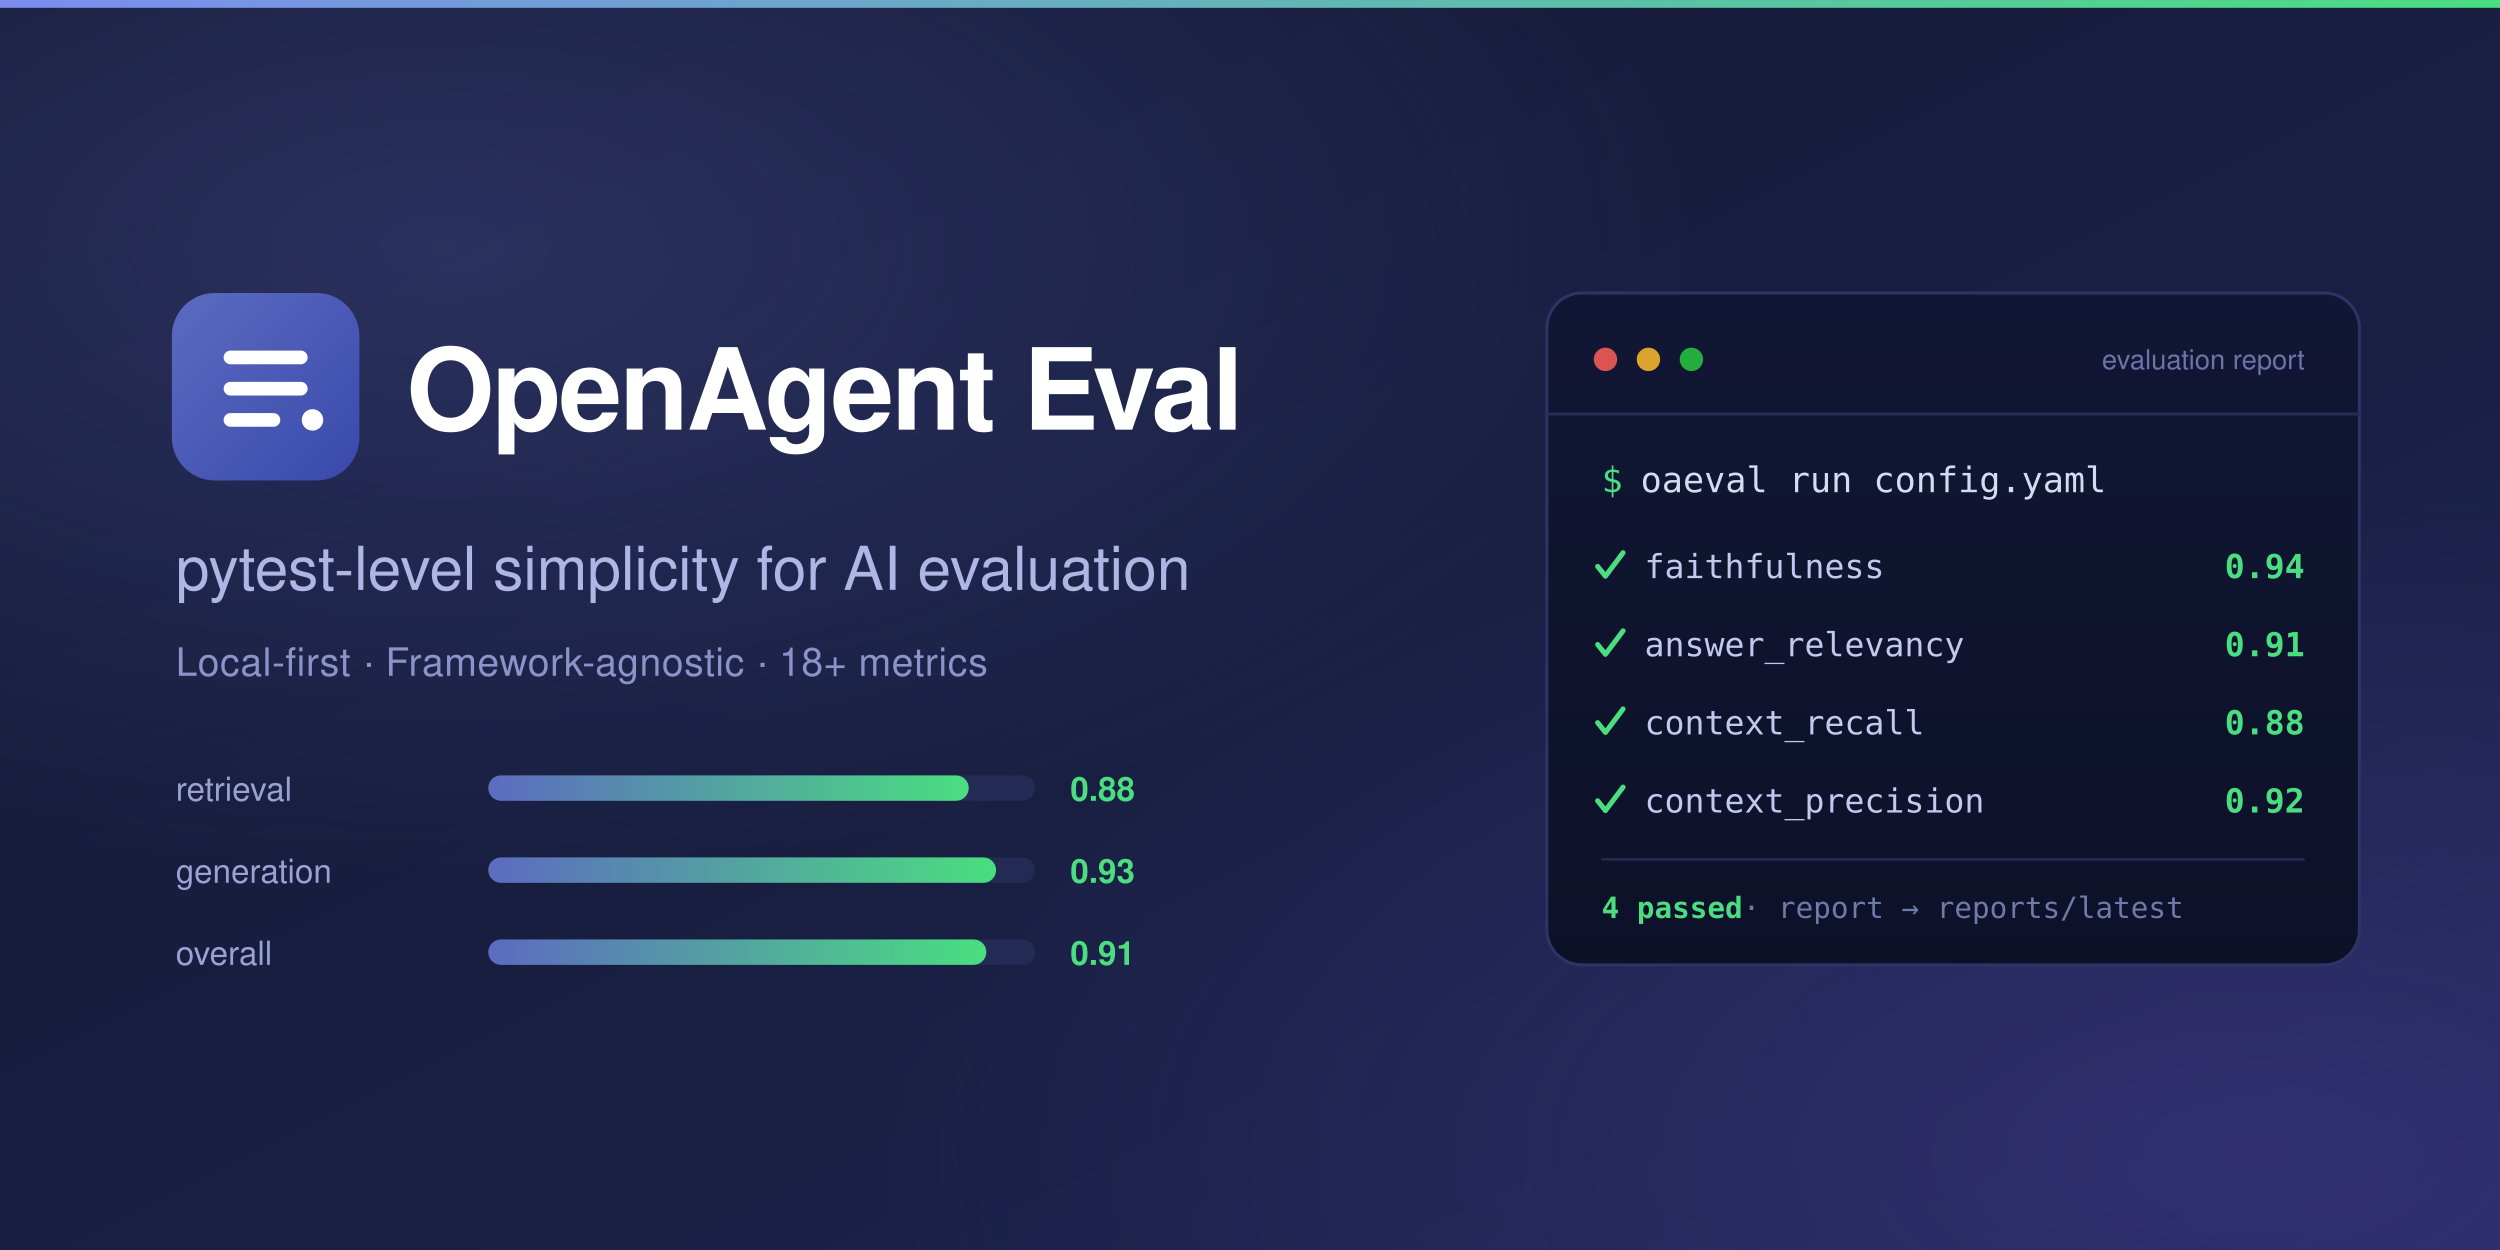
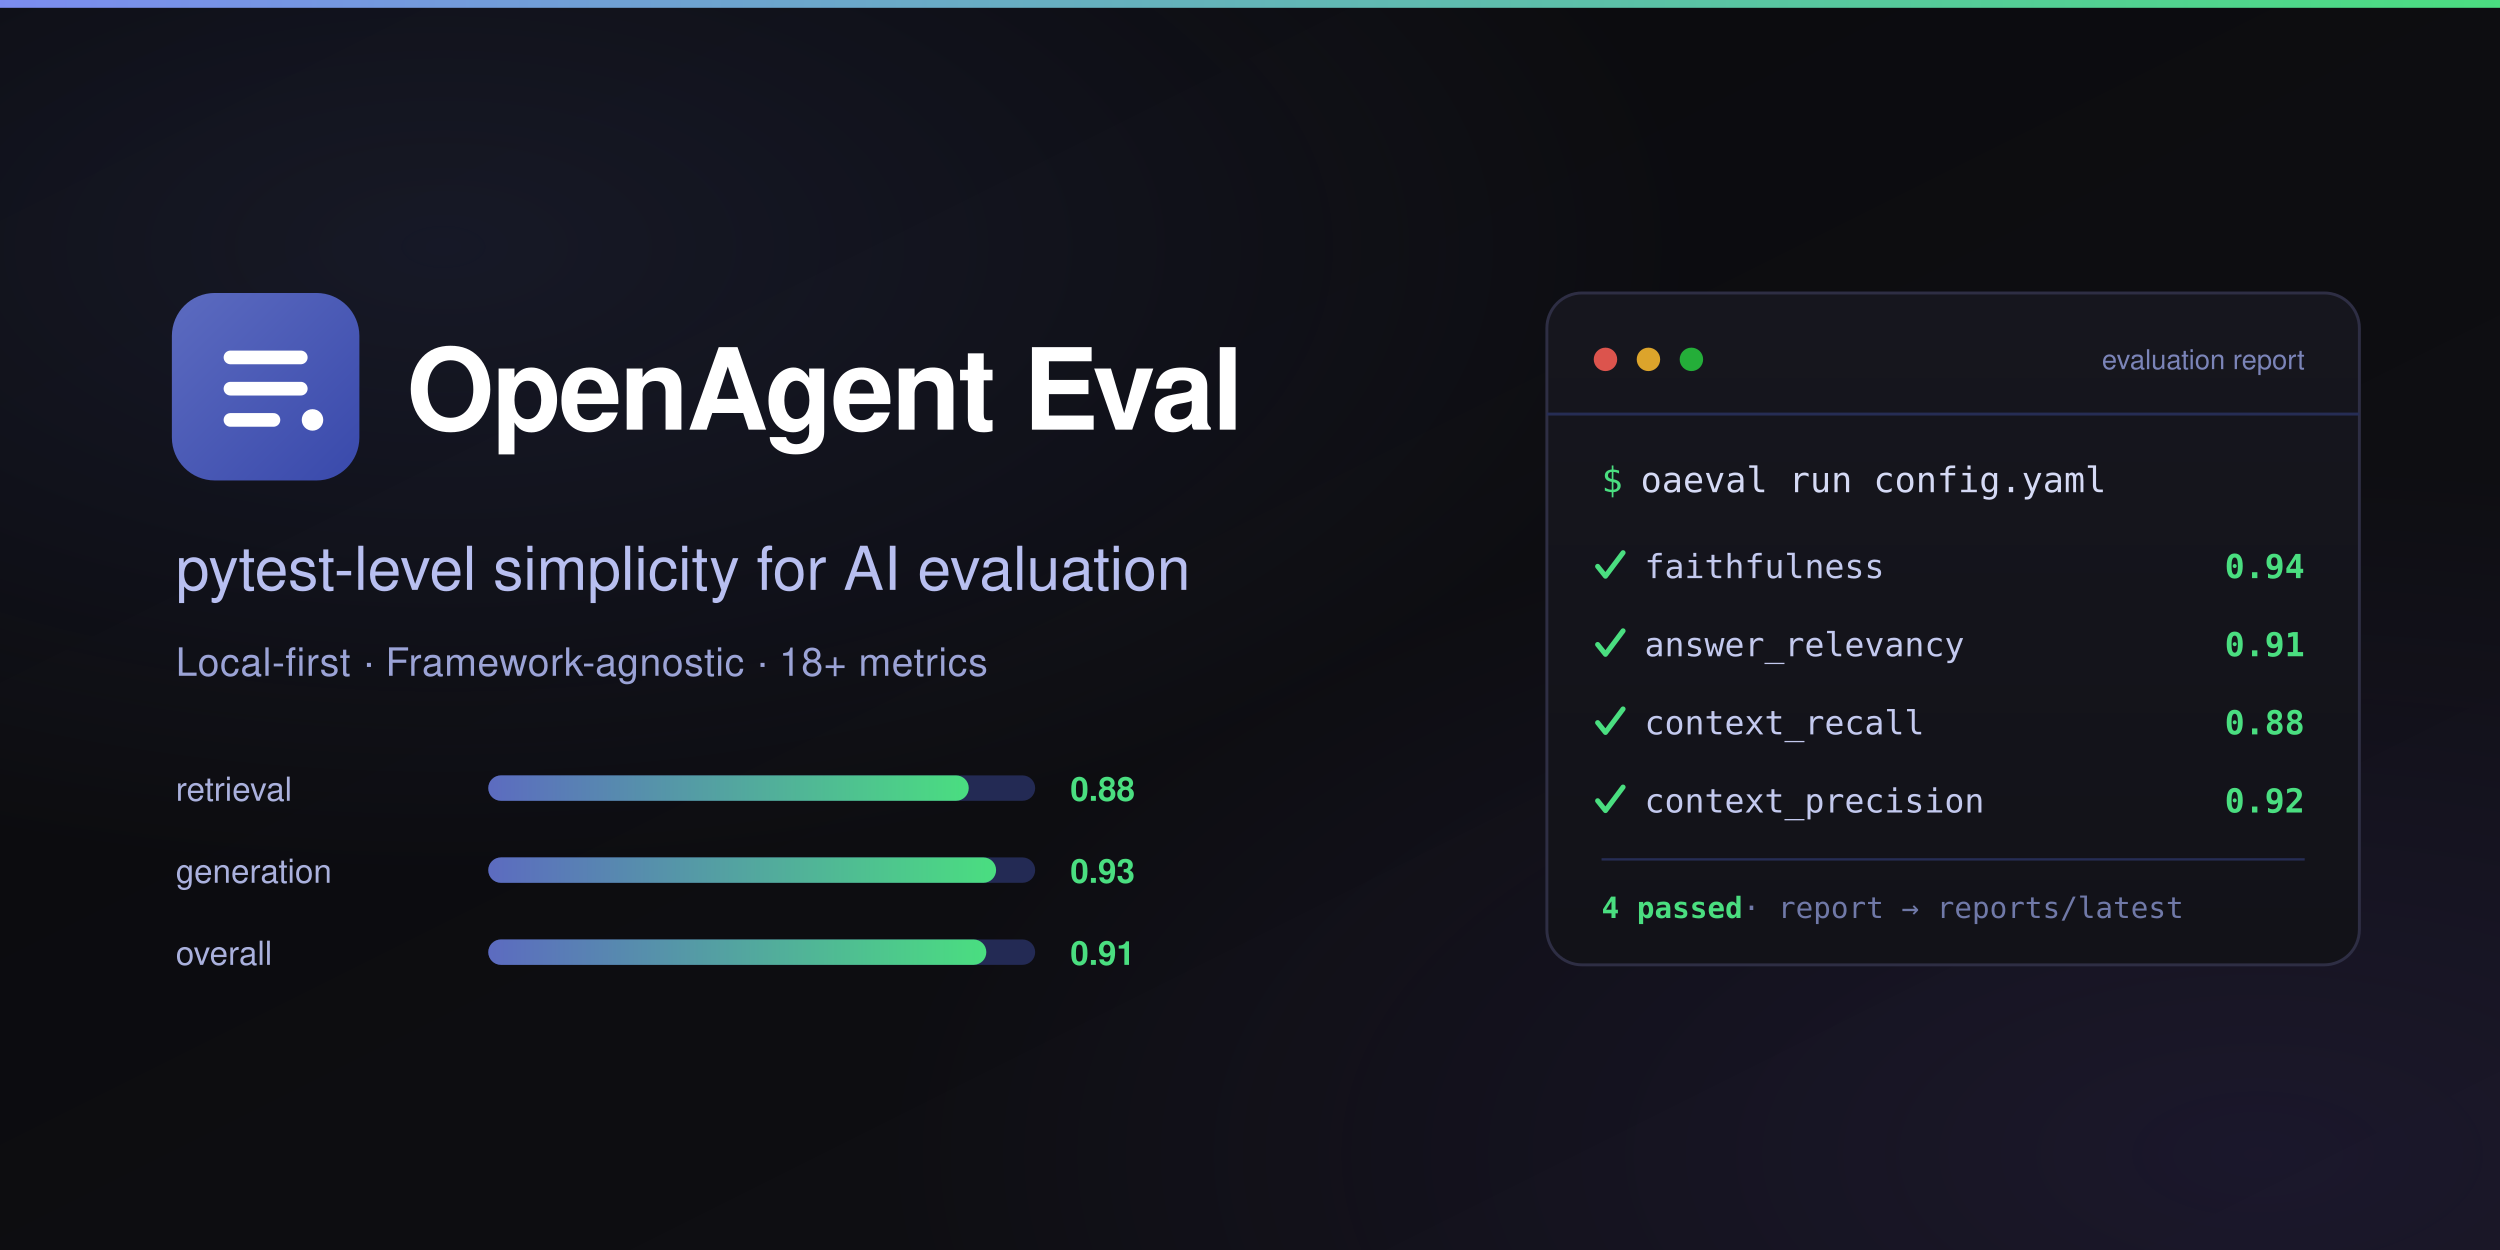
<svg xmlns="http://www.w3.org/2000/svg" viewBox="0 0 1280 640" width="1280" height="640" role="img" aria-label="OpenAgent Eval — pytest-level simplicity for AI evaluation">
  <defs>
    <linearGradient id="bg" x1="0" y1="0" x2="1" y2="1">
-       <stop offset="0" stop-color="#141833" />
-       <stop offset="0.55" stop-color="#191f42" />
-       <stop offset="1" stop-color="#1d2450" />
+       <stop offset="0" stop-color="#0a0a0c" />
+       <stop offset="0.55" stop-color="#0d0d11" />
+       <stop offset="1" stop-color="#101014" />
    </linearGradient>
    <radialGradient id="glowA" cx="0.18" cy="0.2" r="0.5">
-       <stop offset="0" stop-color="#5c6bc0" stop-opacity="0.28" />
+       <stop offset="0" stop-color="#5c6bc0" stop-opacity="0.14" />
      <stop offset="1" stop-color="#5c6bc0" stop-opacity="0" />
    </radialGradient>
    <radialGradient id="glowB" cx="0.9" cy="0.92" r="0.55">
-       <stop offset="0" stop-color="#7c5cf0" stop-opacity="0.22" />
+       <stop offset="0" stop-color="#7c5cf0" stop-opacity="0.11" />
      <stop offset="1" stop-color="#7c5cf0" stop-opacity="0" />
    </radialGradient>
    <linearGradient id="logo" x1="0" y1="0" x2="1" y2="1">
      <stop offset="0" stop-color="#5c6bc0" />
      <stop offset="1" stop-color="#3949ab" />
    </linearGradient>
    <linearGradient id="accent" x1="0" y1="0" x2="1" y2="0">
      <stop offset="0" stop-color="#7c8cf0" />
      <stop offset="1" stop-color="#4ade80" />
    </linearGradient>
    <linearGradient id="bar" x1="0" y1="0" x2="1" y2="0">
      <stop offset="0" stop-color="#5c6bc0" />
      <stop offset="1" stop-color="#4ade80" />
    </linearGradient>
    <linearGradient id="card" x1="0" y1="0" x2="0" y2="1">
-       <stop offset="0" stop-color="#111634" />
-       <stop offset="1" stop-color="#0d1128" />
+       <stop offset="0" stop-color="#16161e" />
+       <stop offset="1" stop-color="#121218" />
    </linearGradient>
  </defs>
  <rect width="1280" height="640" fill="url(#bg)" />
  <rect width="1280" height="640" fill="url(#glowA)" />
  <rect width="1280" height="640" fill="url(#glowB)" />
  <rect x="0" y="0" width="1280" height="4" fill="url(#accent)" />
  <g font-family="-apple-system, BlinkMacSystemFont, 'Segoe UI', Helvetica, Arial, sans-serif">
    <rect x="88" y="150" width="96" height="96" rx="22" fill="url(#logo)" />
    <path d="M118 183 h36 M118 199 h36 M118 215 h22" stroke="#ffffff" stroke-width="7" stroke-linecap="round" fill="none" />
    <circle cx="160" cy="215" r="5.5" fill="#ffffff" />
    <text x="208" y="220" font-size="58" font-weight="800" fill="#ffffff" letter-spacing="-1.2">OpenAgent Eval</text>
-     <text x="90" y="302" font-size="31" font-weight="400" fill="#aeb6e4">pytest-level simplicity for AI evaluation</text>
-     <text x="90" y="346" font-size="20" font-weight="500" fill="#8b93c8" letter-spacing="0.3">Local-first  ·  Framework-agnostic  ·  18+ metrics</text>
+     <text x="90" y="302" font-size="31" font-weight="400" fill="#b8bff0">pytest-level simplicity for AI evaluation</text>
+     <text x="90" y="346" font-size="20" font-weight="500" fill="#9ba3d6" letter-spacing="0.3">Local-first  ·  Framework-agnostic  ·  18+ metrics</text>
    <g font-size="17" font-weight="500">
-       <text x="90" y="410" fill="#9aa2d4">retrieval</text>
+       <text x="90" y="410" fill="#aab1dd">retrieval</text>
      <rect x="250" y="397" width="280" height="13" rx="6.5" fill="#232a54" />
      <rect x="250" y="397" width="246" height="13" rx="6.5" fill="url(#bar)" />
      <text x="548" y="410" fill="#4ade80" font-weight="700">0.88</text>
-       <text x="90" y="452" fill="#9aa2d4">generation</text>
+       <text x="90" y="452" fill="#aab1dd">generation</text>
      <rect x="250" y="439" width="280" height="13" rx="6.5" fill="#232a54" />
      <rect x="250" y="439" width="260" height="13" rx="6.5" fill="url(#bar)" />
      <text x="548" y="452" fill="#4ade80" font-weight="700">0.93</text>
-       <text x="90" y="494" fill="#9aa2d4">overall</text>
+       <text x="90" y="494" fill="#aab1dd">overall</text>
      <rect x="250" y="481" width="280" height="13" rx="6.5" fill="#232a54" />
      <rect x="250" y="481" width="255" height="13" rx="6.5" fill="url(#bar)" />
      <text x="548" y="494" fill="#4ade80" font-weight="700">0.91</text>
    </g>
  </g>
  <g>
-     <rect x="792" y="150" width="416" height="344" rx="18" fill="url(#card)" stroke="#2c3566" stroke-width="1.5" />
+     <rect x="792" y="150" width="416" height="344" rx="18" fill="url(#card)" stroke="#2e2e44" stroke-width="1.5" />
    <circle cx="822" cy="184" r="6" fill="#ff5f56" fill-opacity="0.85" />
    <circle cx="844" cy="184" r="6" fill="#ffbd2e" fill-opacity="0.85" />
    <circle cx="866" cy="184" r="6" fill="#27c93f" fill-opacity="0.85" />
-     <text x="1180" y="189" text-anchor="end" font-family="-apple-system, 'Segoe UI', Helvetica, Arial, sans-serif" font-size="14" fill="#6b74a8">evaluation report</text>
+     <text x="1180" y="189" text-anchor="end" font-family="-apple-system, 'Segoe UI', Helvetica, Arial, sans-serif" font-size="14" fill="#7b84b8">evaluation report</text>
    <line x1="792" y1="212" x2="1208" y2="212" stroke="#262d55" stroke-width="1.5" />
    <g font-family="'SFMono-Regular', 'JetBrains Mono', 'DejaVu Sans Mono', Consolas, Menlo, monospace" font-size="18">
      <text x="820" y="252" fill="#4ade80">$</text>
      <text x="840" y="252" fill="#d5daf5">oaeval run config.yaml</text>
      <g font-size="17">
        <path d="M818 290 l4 5 l9 -12" stroke="#4ade80" stroke-width="2.6" fill="none" stroke-linecap="round" stroke-linejoin="round" />
        <text x="842" y="296" fill="#c3c9ee">faithfulness</text>
        <text x="1180" y="296" text-anchor="end" fill="#4ade80" font-weight="700">0.94</text>
        <path d="M818 330 l4 5 l9 -12" stroke="#4ade80" stroke-width="2.6" fill="none" stroke-linecap="round" stroke-linejoin="round" />
        <text x="842" y="336" fill="#c3c9ee">answer_relevancy</text>
        <text x="1180" y="336" text-anchor="end" fill="#4ade80" font-weight="700">0.91</text>
        <path d="M818 370 l4 5 l9 -12" stroke="#4ade80" stroke-width="2.6" fill="none" stroke-linecap="round" stroke-linejoin="round" />
        <text x="842" y="376" fill="#c3c9ee">context_recall</text>
        <text x="1180" y="376" text-anchor="end" fill="#4ade80" font-weight="700">0.88</text>
        <path d="M818 410 l4 5 l9 -12" stroke="#4ade80" stroke-width="2.6" fill="none" stroke-linecap="round" stroke-linejoin="round" />
        <text x="842" y="416" fill="#c3c9ee">context_precision</text>
        <text x="1180" y="416" text-anchor="end" fill="#4ade80" font-weight="700">0.92</text>
      </g>
      <line x1="820" y1="440" x2="1180" y2="440" stroke="#262d55" stroke-width="1.2" />
      <text x="820" y="470" font-size="15" fill="#4ade80" font-weight="700">4 passed<tspan fill="#7079a8" font-weight="400">   ·   report → reports/latest</tspan>
      </text>
    </g>
  </g>
</svg>
